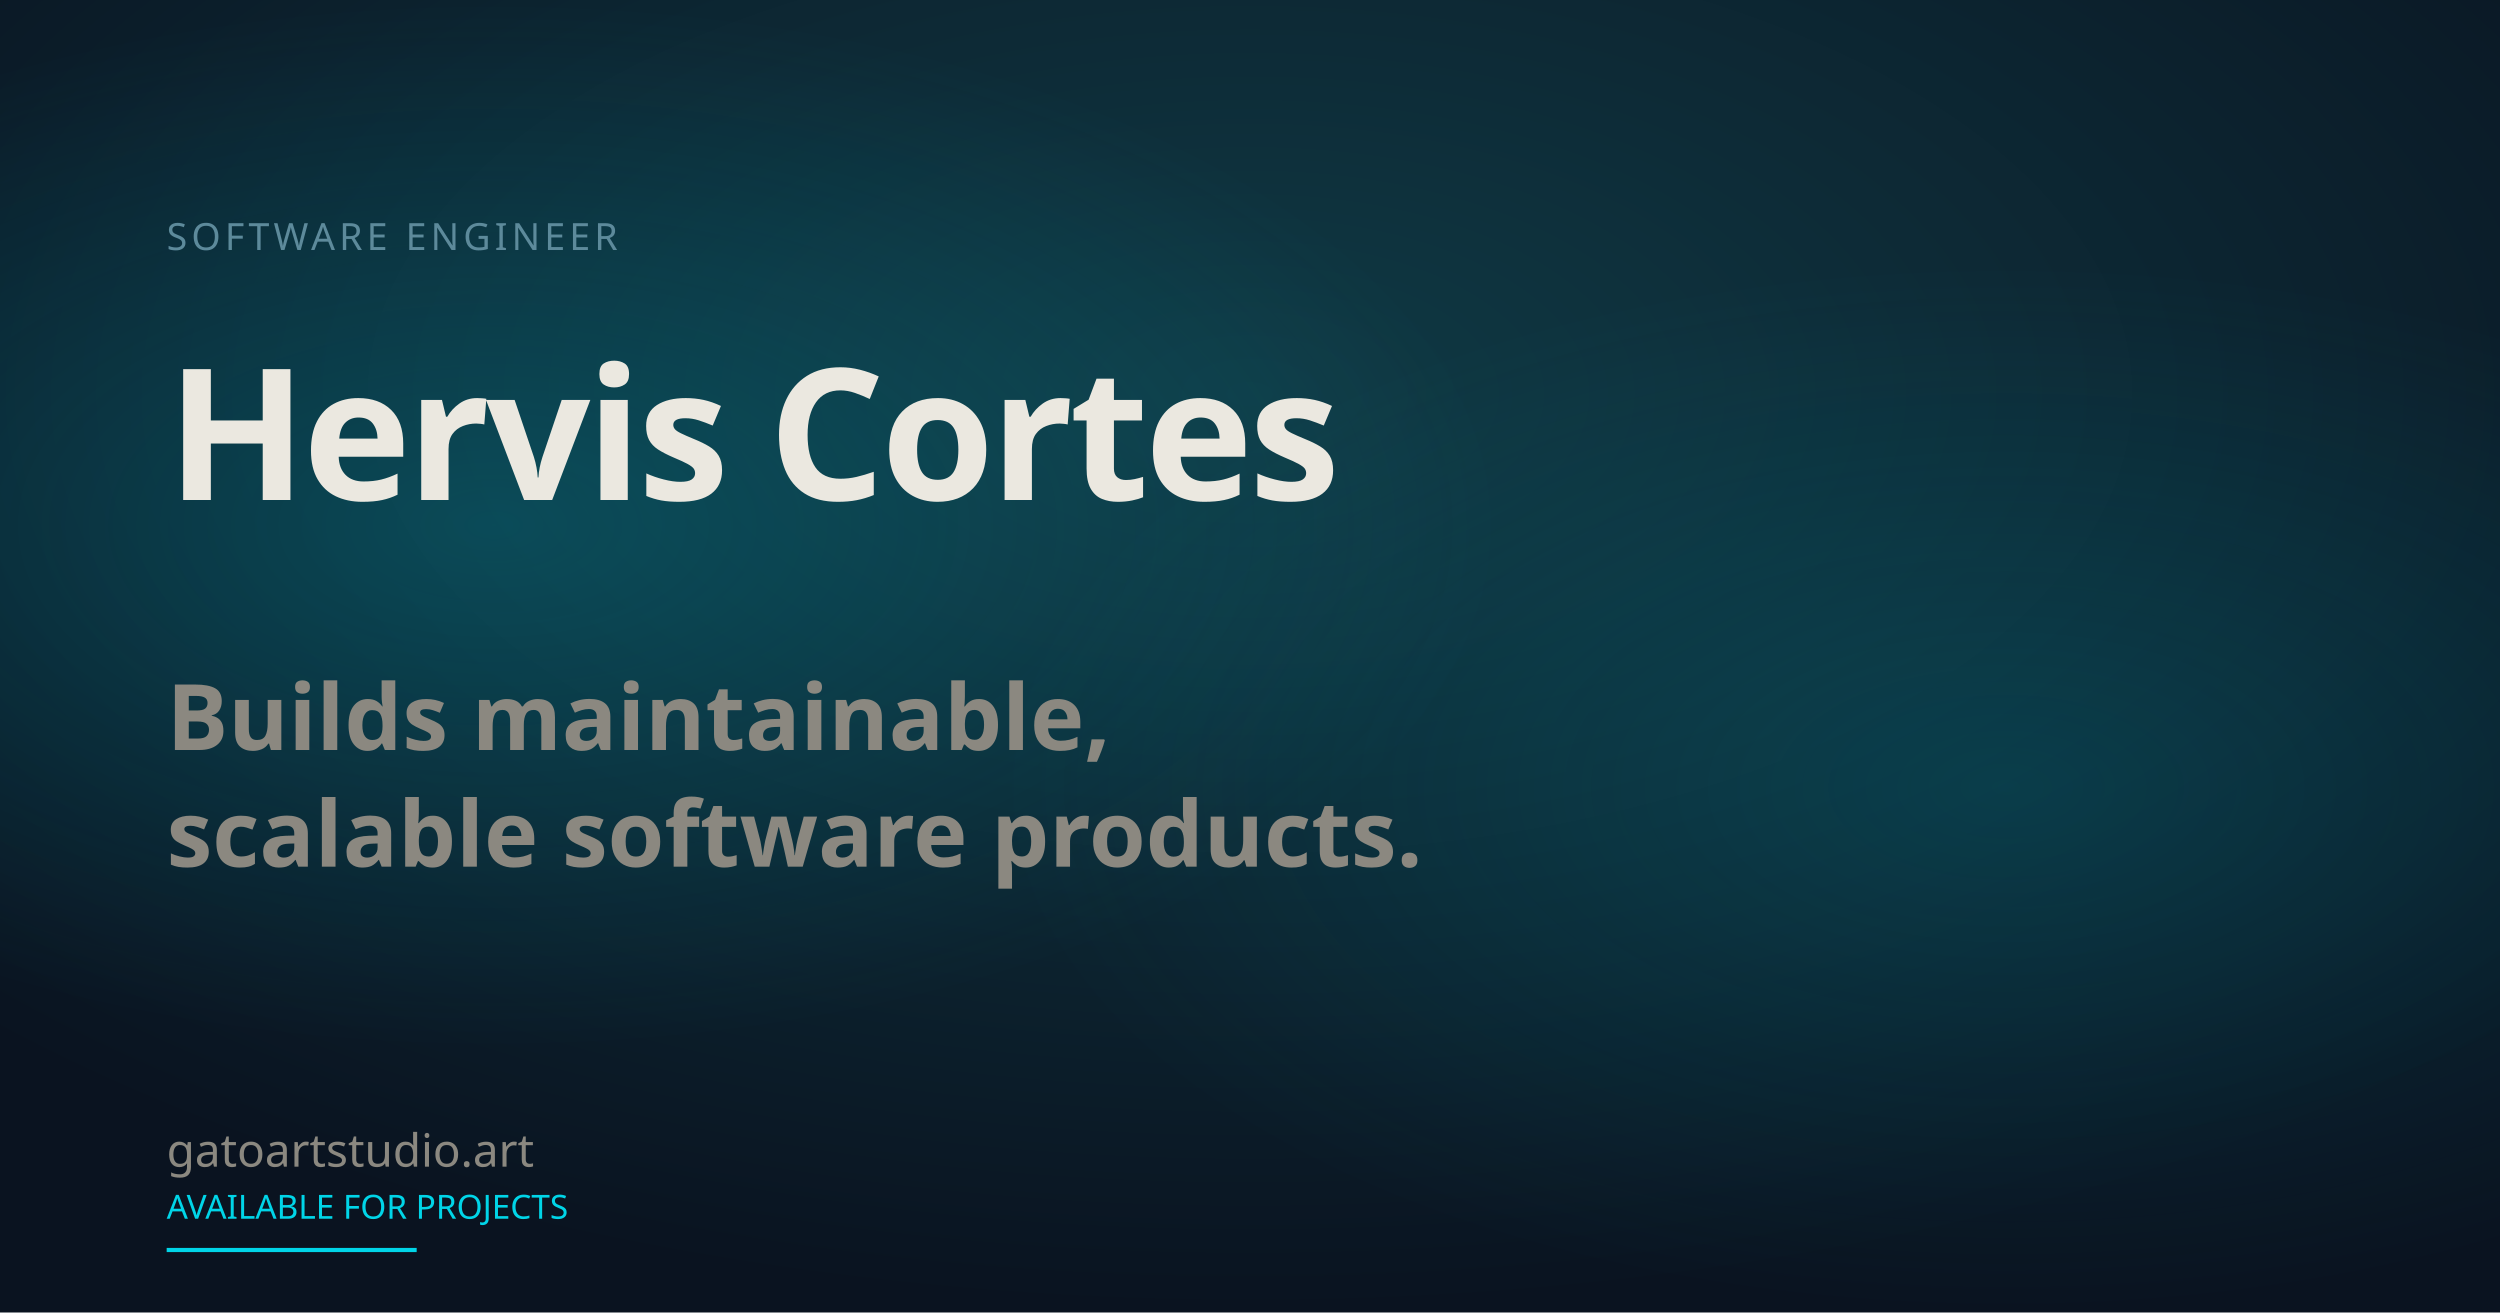
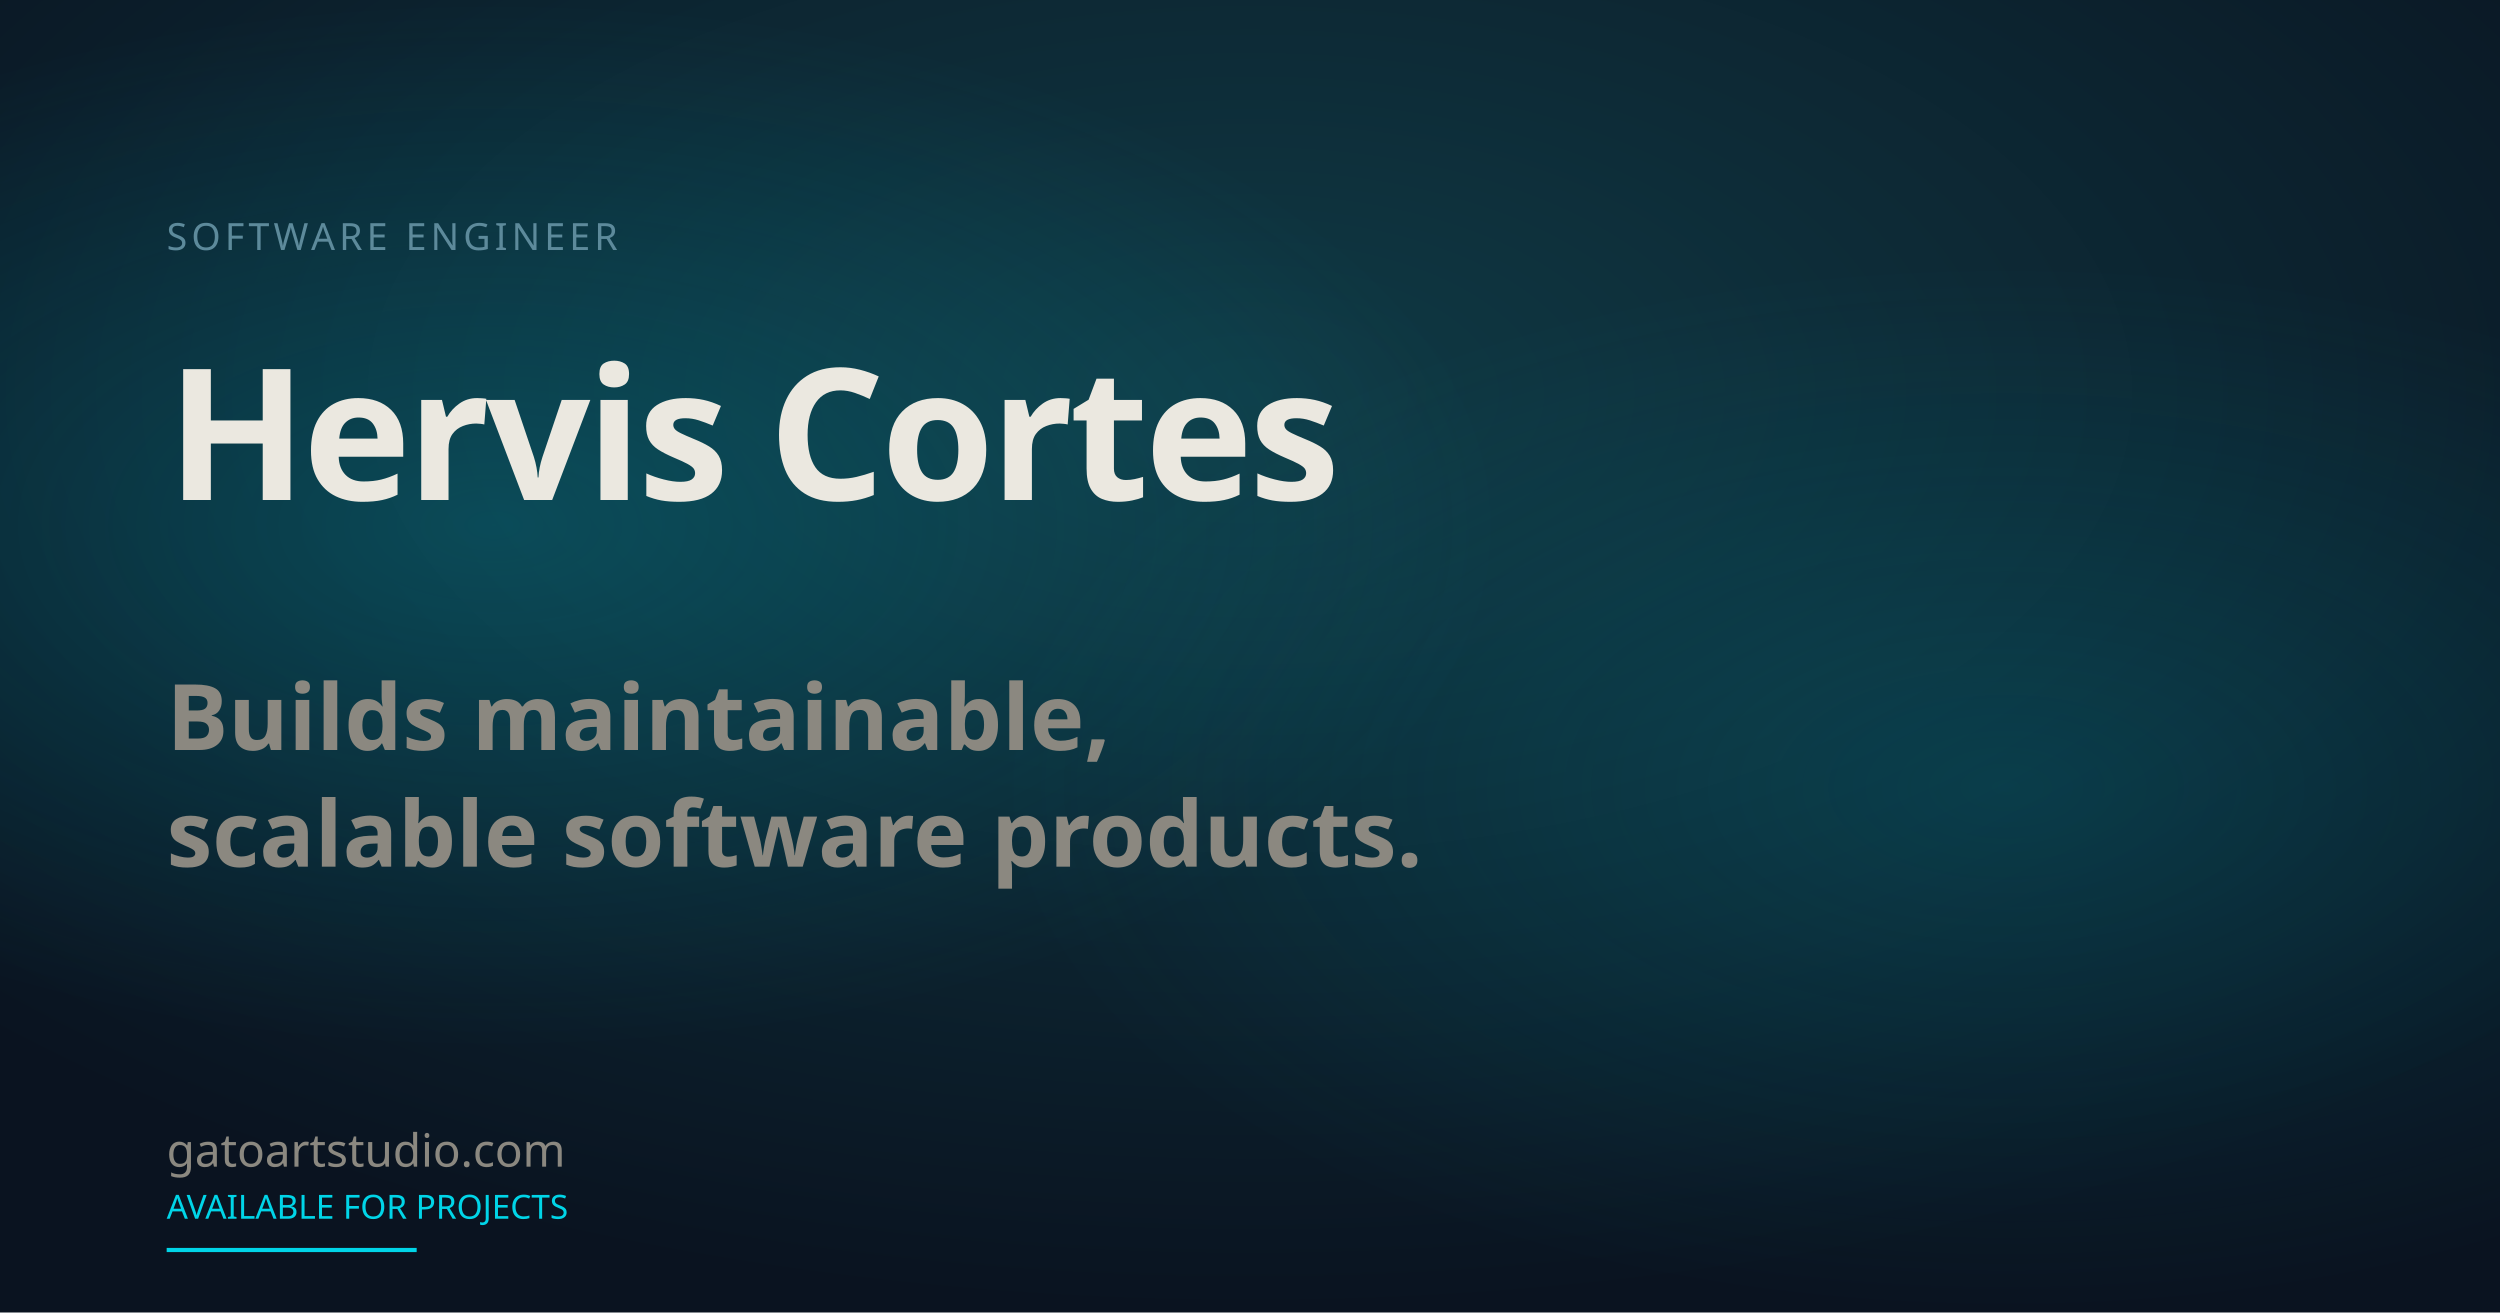
<svg xmlns="http://www.w3.org/2000/svg" width="1200" height="630" viewBox="0 0 1200 630">
  <defs>
    <radialGradient id="bg" cx="50%" cy="30%" r="70%">
      <stop offset="0%" stop-color="#0f3a45" />
      <stop offset="100%" stop-color="#0a1320" />
    </radialGradient>
    <radialGradient id="orb1" cx="20%" cy="40%" r="40%">
      <stop offset="0%" stop-color="#00d5e8" stop-opacity="0.20" />
      <stop offset="100%" stop-color="#00d5e8" stop-opacity="0" />
    </radialGradient>
    <radialGradient id="orb2" cx="80%" cy="60%" r="40%">
      <stop offset="0%" stop-color="#00d5e8" stop-opacity="0.15" />
      <stop offset="100%" stop-color="#00d5e8" stop-opacity="0" />
    </radialGradient>
  </defs>
  <rect width="1200" height="630" fill="url(#bg)" />
  <rect width="1200" height="630" fill="url(#orb1)" />
  <rect width="1200" height="630" fill="url(#orb2)" />
  <text x="80" y="120" font-family="system-ui, sans-serif" font-size="18" font-weight="500" fill="#5d8a9b" letter-spacing="2">
    SOFTWARE ENGINEER
  </text>
  <text x="80" y="240" font-family="system-ui, sans-serif" font-size="88" font-weight="700" fill="#ebe8e0" letter-spacing="-2">
    Hervis Cortes
  </text>
  <text x="80" y="360" font-family="system-ui, sans-serif" font-size="44" font-weight="600" fill="#8b8880">
    <tspan x="80" dy="0">Builds maintainable,</tspan>
    <tspan x="80" dy="56">scalable software products.</tspan>
  </text>
  <text x="80" y="560" font-family="system-ui, sans-serif" font-size="22" font-weight="400" fill="#8b8880">
-     gatoartstudio.art
+     gatoartstudio.com
  </text>
  <line x1="80" y1="600" x2="200" y2="600" stroke="#00d5e8" stroke-width="2" />
  <text x="80" y="585" font-family="system-ui, sans-serif" font-size="16" font-weight="500" fill="#00d5e8">
    AVAILABLE FOR PROJECTS
  </text>
</svg>
